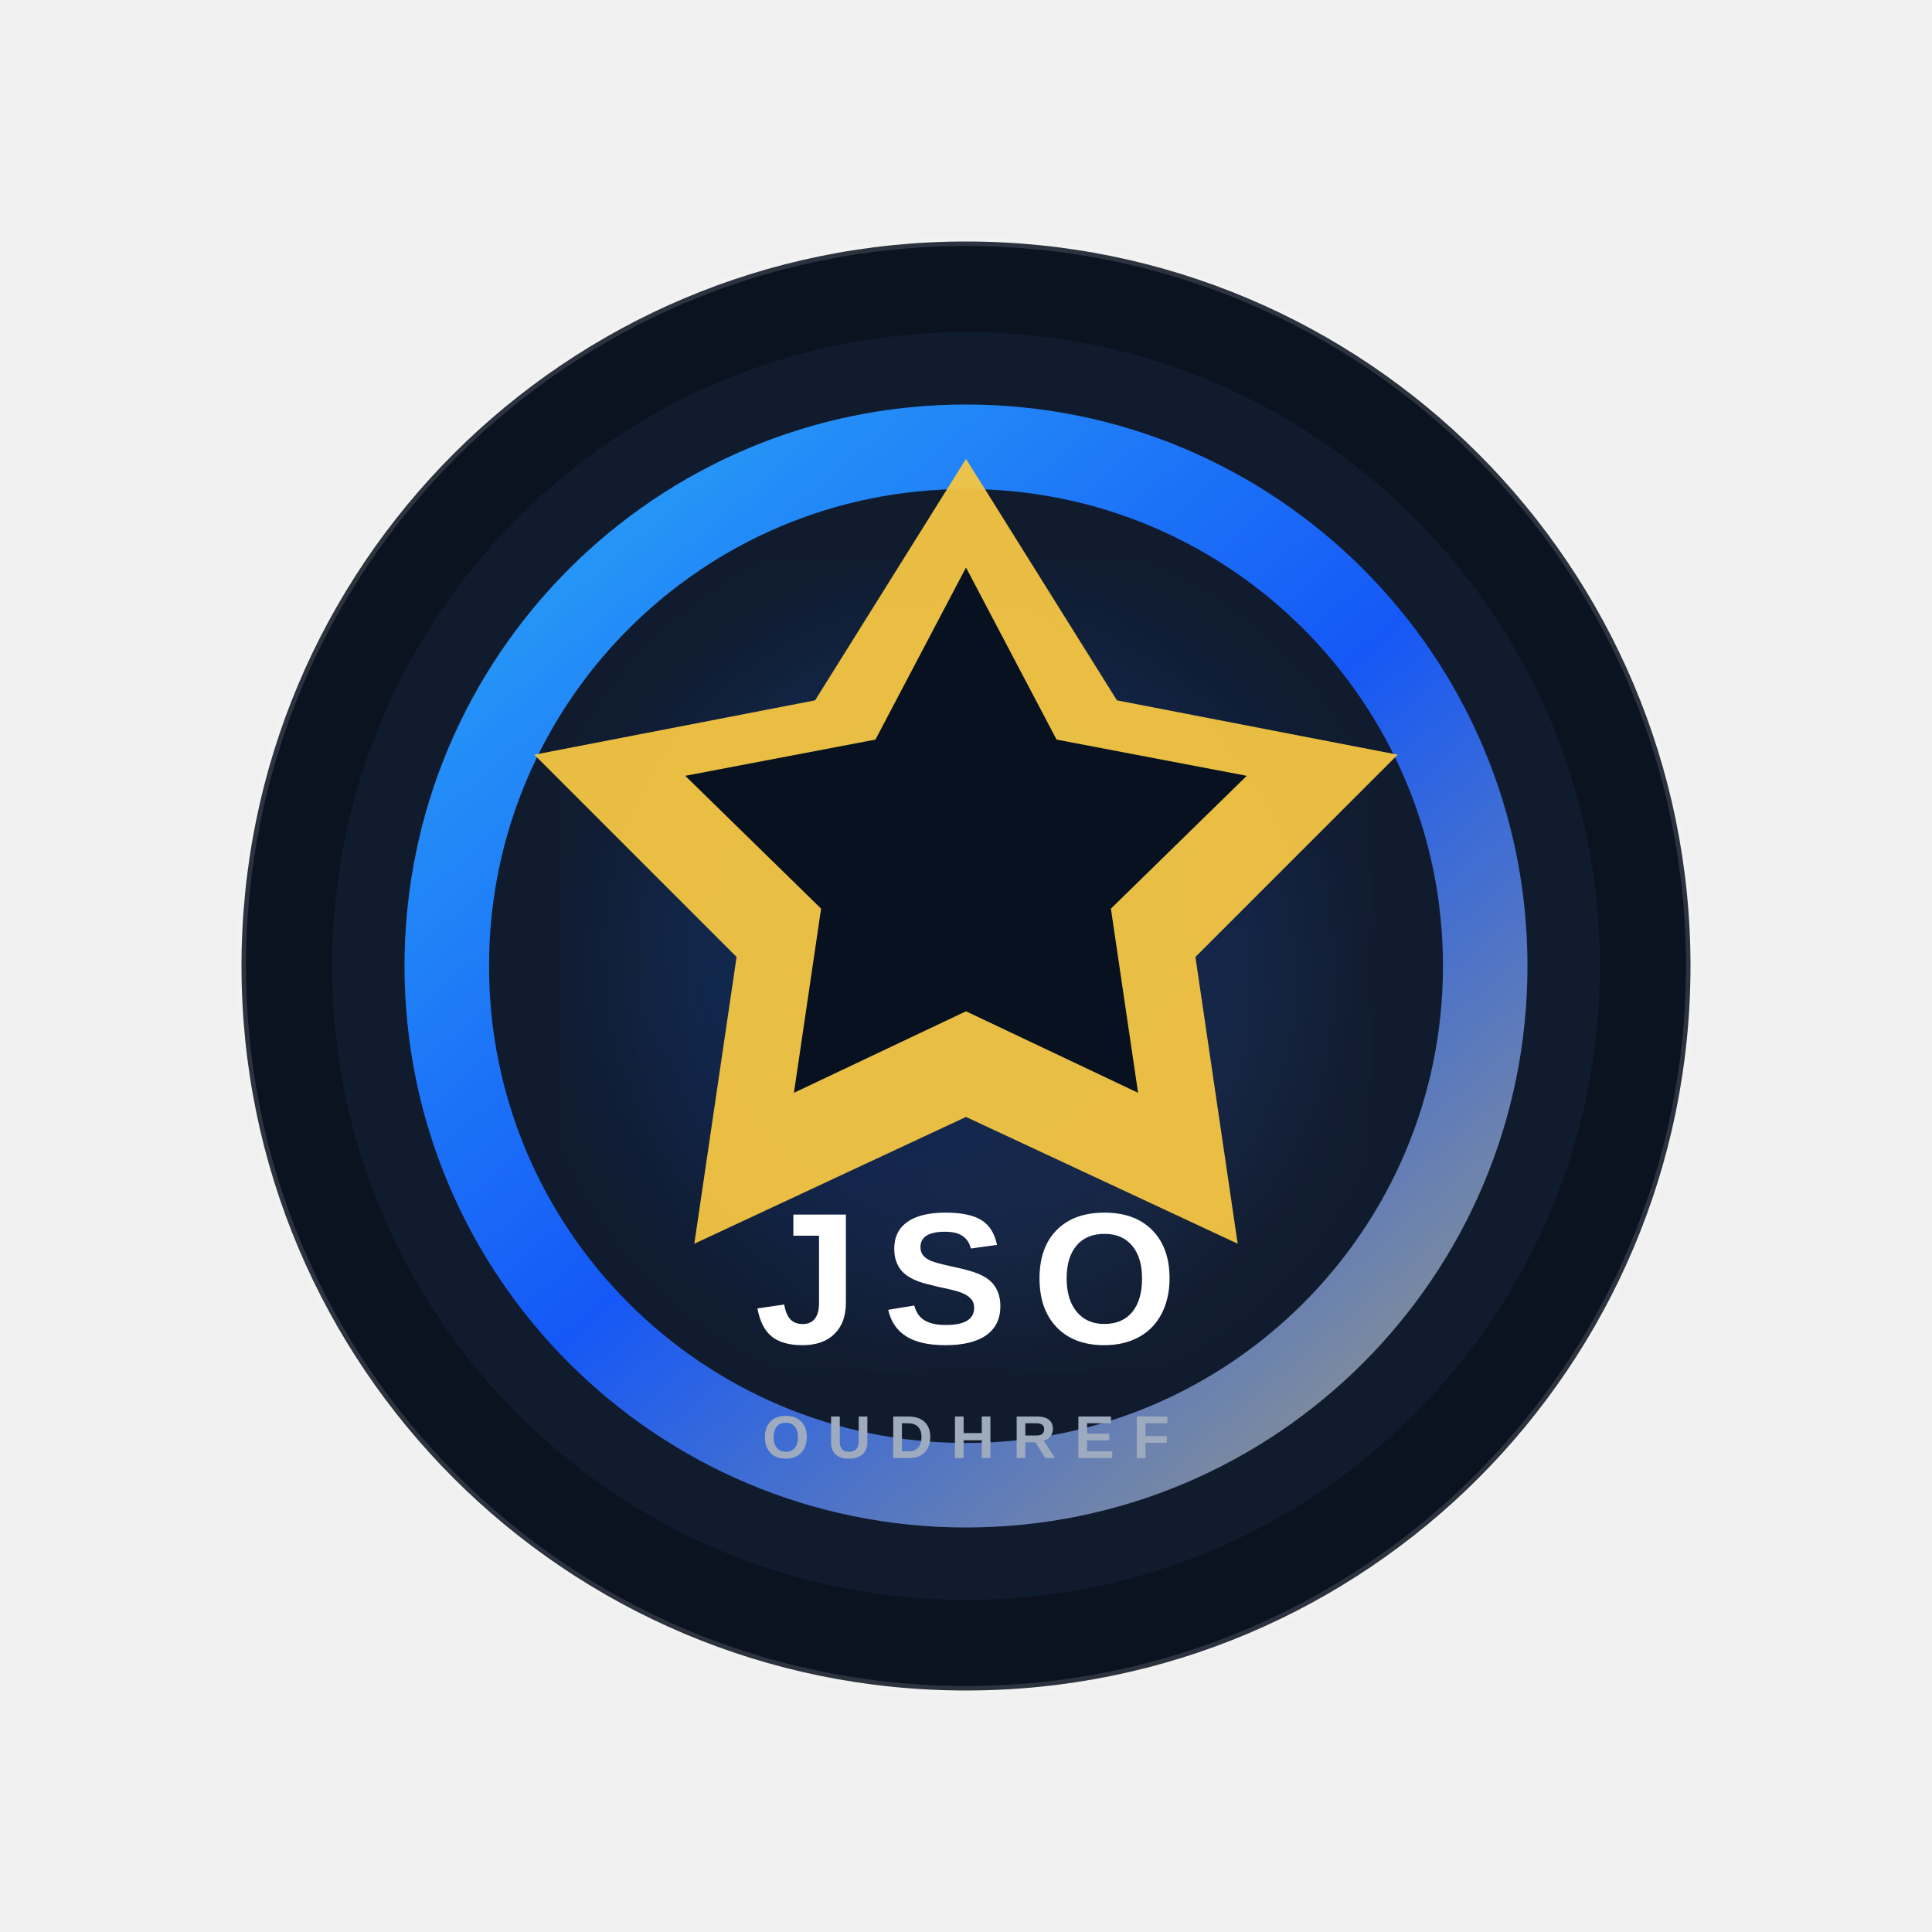
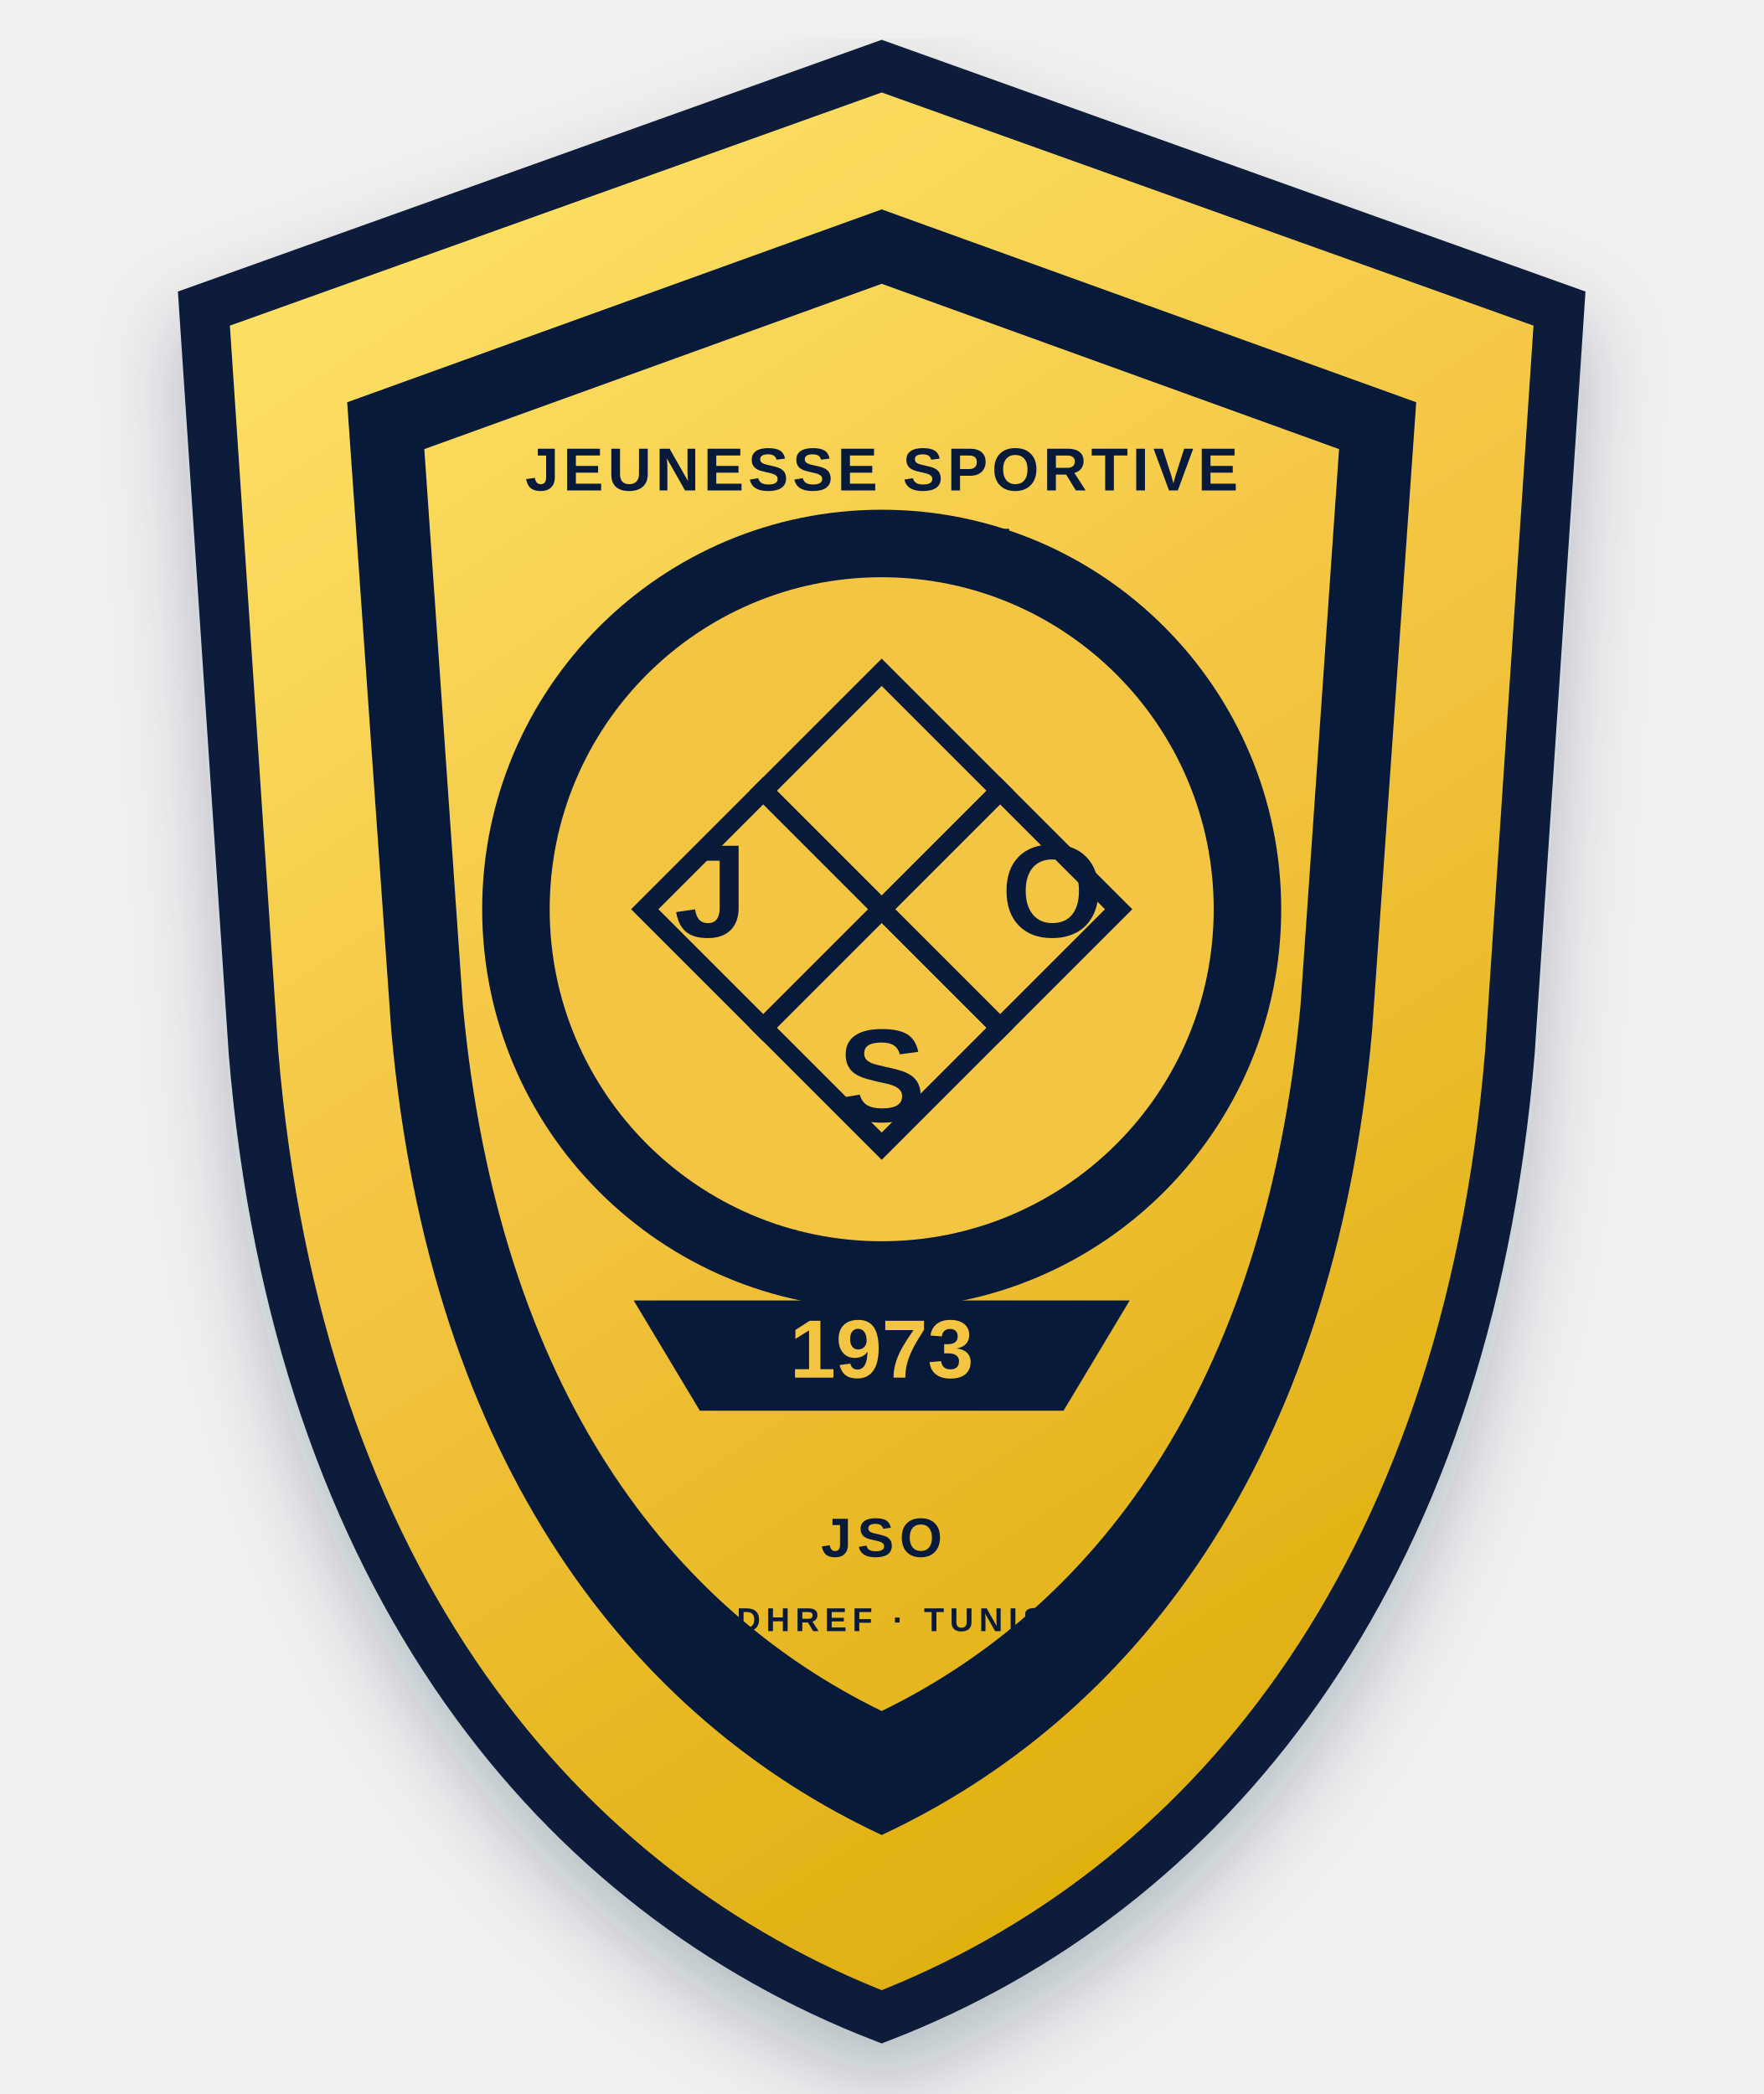
- <svg xmlns="http://www.w3.org/2000/svg" width="640" height="640" viewBox="0 0 640 640" fill="none">
+ <svg xmlns="http://www.w3.org/2000/svg" width="640" height="760" viewBox="0 0 640 760" fill="none">
  <defs>
-     <linearGradient id="g" x1="80" y1="40" x2="570" y2="610" gradientUnits="userSpaceOnUse">
-       <stop stop-color="#35D6FF" />
-       <stop offset="0.5" stop-color="#155BFF" />
-       <stop offset="1" stop-color="#F4C644" />
+     <linearGradient id="gold" x1="90" y1="40" x2="540" y2="720" gradientUnits="userSpaceOnUse">
+       <stop stop-color="#FFE66B" />
+       <stop offset=".45" stop-color="#F4C542" />
+       <stop offset="1" stop-color="#D9A900" />
    </linearGradient>
-     <filter id="blur">
-       <feGaussianBlur stdDeviation="22" />
+     <filter id="shadow" x="-30%" y="-20%" width="160%" height="160%">
+       <feDropShadow dx="0" dy="14" stdDeviation="14" flood-color="#071A3A" flood-opacity=".25" />
    </filter>
  </defs>
-   <circle cx="320" cy="320" r="240" fill="#0B1220" stroke="rgba(255,255,255,0.14)" stroke-width="3" />
-   <circle cx="320" cy="320" r="210" fill="#101B2E" />
-   <circle cx="320" cy="320" r="172" stroke="url(#g)" stroke-width="28" opacity="0.96" />
-   <circle cx="320" cy="320" r="112" fill="url(#g)" opacity="0.16" filter="url(#blur)" />
-   <path d="M320 152L370 232L463 250L396 317L410 412L320 370L230 412L244 317L177 250L270 232L320 152Z" fill="#F4C644" fill-opacity="0.95" />
-   <path d="M320 188L350 245L413 257L368 301L377 362L320 335L263 362L272 301L227 257L290 245L320 188Z" fill="#07111F" />
-   <text x="320" y="445" text-anchor="middle" fill="#FFFFFF" font-family="Arial, Helvetica, sans-serif" font-size="62" font-weight="800" letter-spacing="8">JSO</text>
-   <text x="320" y="483" text-anchor="middle" fill="#9EABBE" font-family="Arial, Helvetica, sans-serif" font-size="20" font-weight="700" letter-spacing="6">OUDHREF</text>
+   <path d="M320 24L566 112L548 382C532 575 436 687 320 732C204 687 108 575 92 382L74 112L320 24Z" fill="url(#gold)" stroke="#071A3A" stroke-width="18" filter="url(#shadow)" />
+   <path d="M320 76L514 146L498 374C484 532 410 624 320 666C230 624 156 532 142 374L126 146L320 76Z" fill="#071A3A" />
+   <path d="M320 103L486 163L472 365C459 505 396 584 320 621C244 584 181 505 168 365L154 163L320 103Z" fill="url(#gold)" />
+   <circle cx="320" cy="330" r="145" fill="#071A3A" />
+   <circle cx="320" cy="330" r="124" fill="#F4C542" stroke="#071A3A" stroke-width="7" />
+   <text x="320" y="178" text-anchor="middle" fill="#071A3A" font-family="Arial, Helvetica, sans-serif" font-size="22" font-weight="800" letter-spacing="1.5">JEUNESSE SPORTIVE</text>
+   <text x="320" y="205" text-anchor="middle" fill="#071A3A" font-family="Arial, Helvetica, sans-serif" font-size="19" font-weight="800">OUDHREF</text>
+   <g stroke="#071A3A" stroke-width="7">
+     <path d="M320 244L363 287L320 330L277 287L320 244Z" fill="#F4C542" />
+     <path d="M320 330L363 373L320 416L277 373L320 330Z" fill="#F4C542" />
+     <path d="M277 287L320 330L277 373L234 330L277 287Z" fill="#F4C542" />
+     <path d="M363 287L406 330L363 373L320 330L363 287Z" fill="#F4C542" />
+   </g>
+   <text x="258" y="340" text-anchor="middle" fill="#071A3A" font-family="Arial, Helvetica, sans-serif" font-size="48" font-weight="900">J</text>
+   <text x="382" y="340" text-anchor="middle" fill="#071A3A" font-family="Arial, Helvetica, sans-serif" font-size="48" font-weight="900">O</text>
+   <text x="320" y="407" text-anchor="middle" fill="#071A3A" font-family="Arial, Helvetica, sans-serif" font-size="48" font-weight="900">S</text>
+   <path d="M230 472H410L386 512H254L230 472Z" fill="#071A3A" />
+   <text x="320" y="500" text-anchor="middle" fill="#F4C542" font-family="Arial, Helvetica, sans-serif" font-size="30" font-weight="900">1973</text>
+   <text x="320" y="565" text-anchor="middle" fill="#071A3A" font-family="Arial, Helvetica, sans-serif" font-size="20" font-weight="800" letter-spacing="2">JSO</text>
+   <text x="320" y="592" text-anchor="middle" fill="#071A3A" font-family="Arial, Helvetica, sans-serif" font-size="12" font-weight="700" letter-spacing="2">OUDHREF · TUNISIE</text>
</svg>
